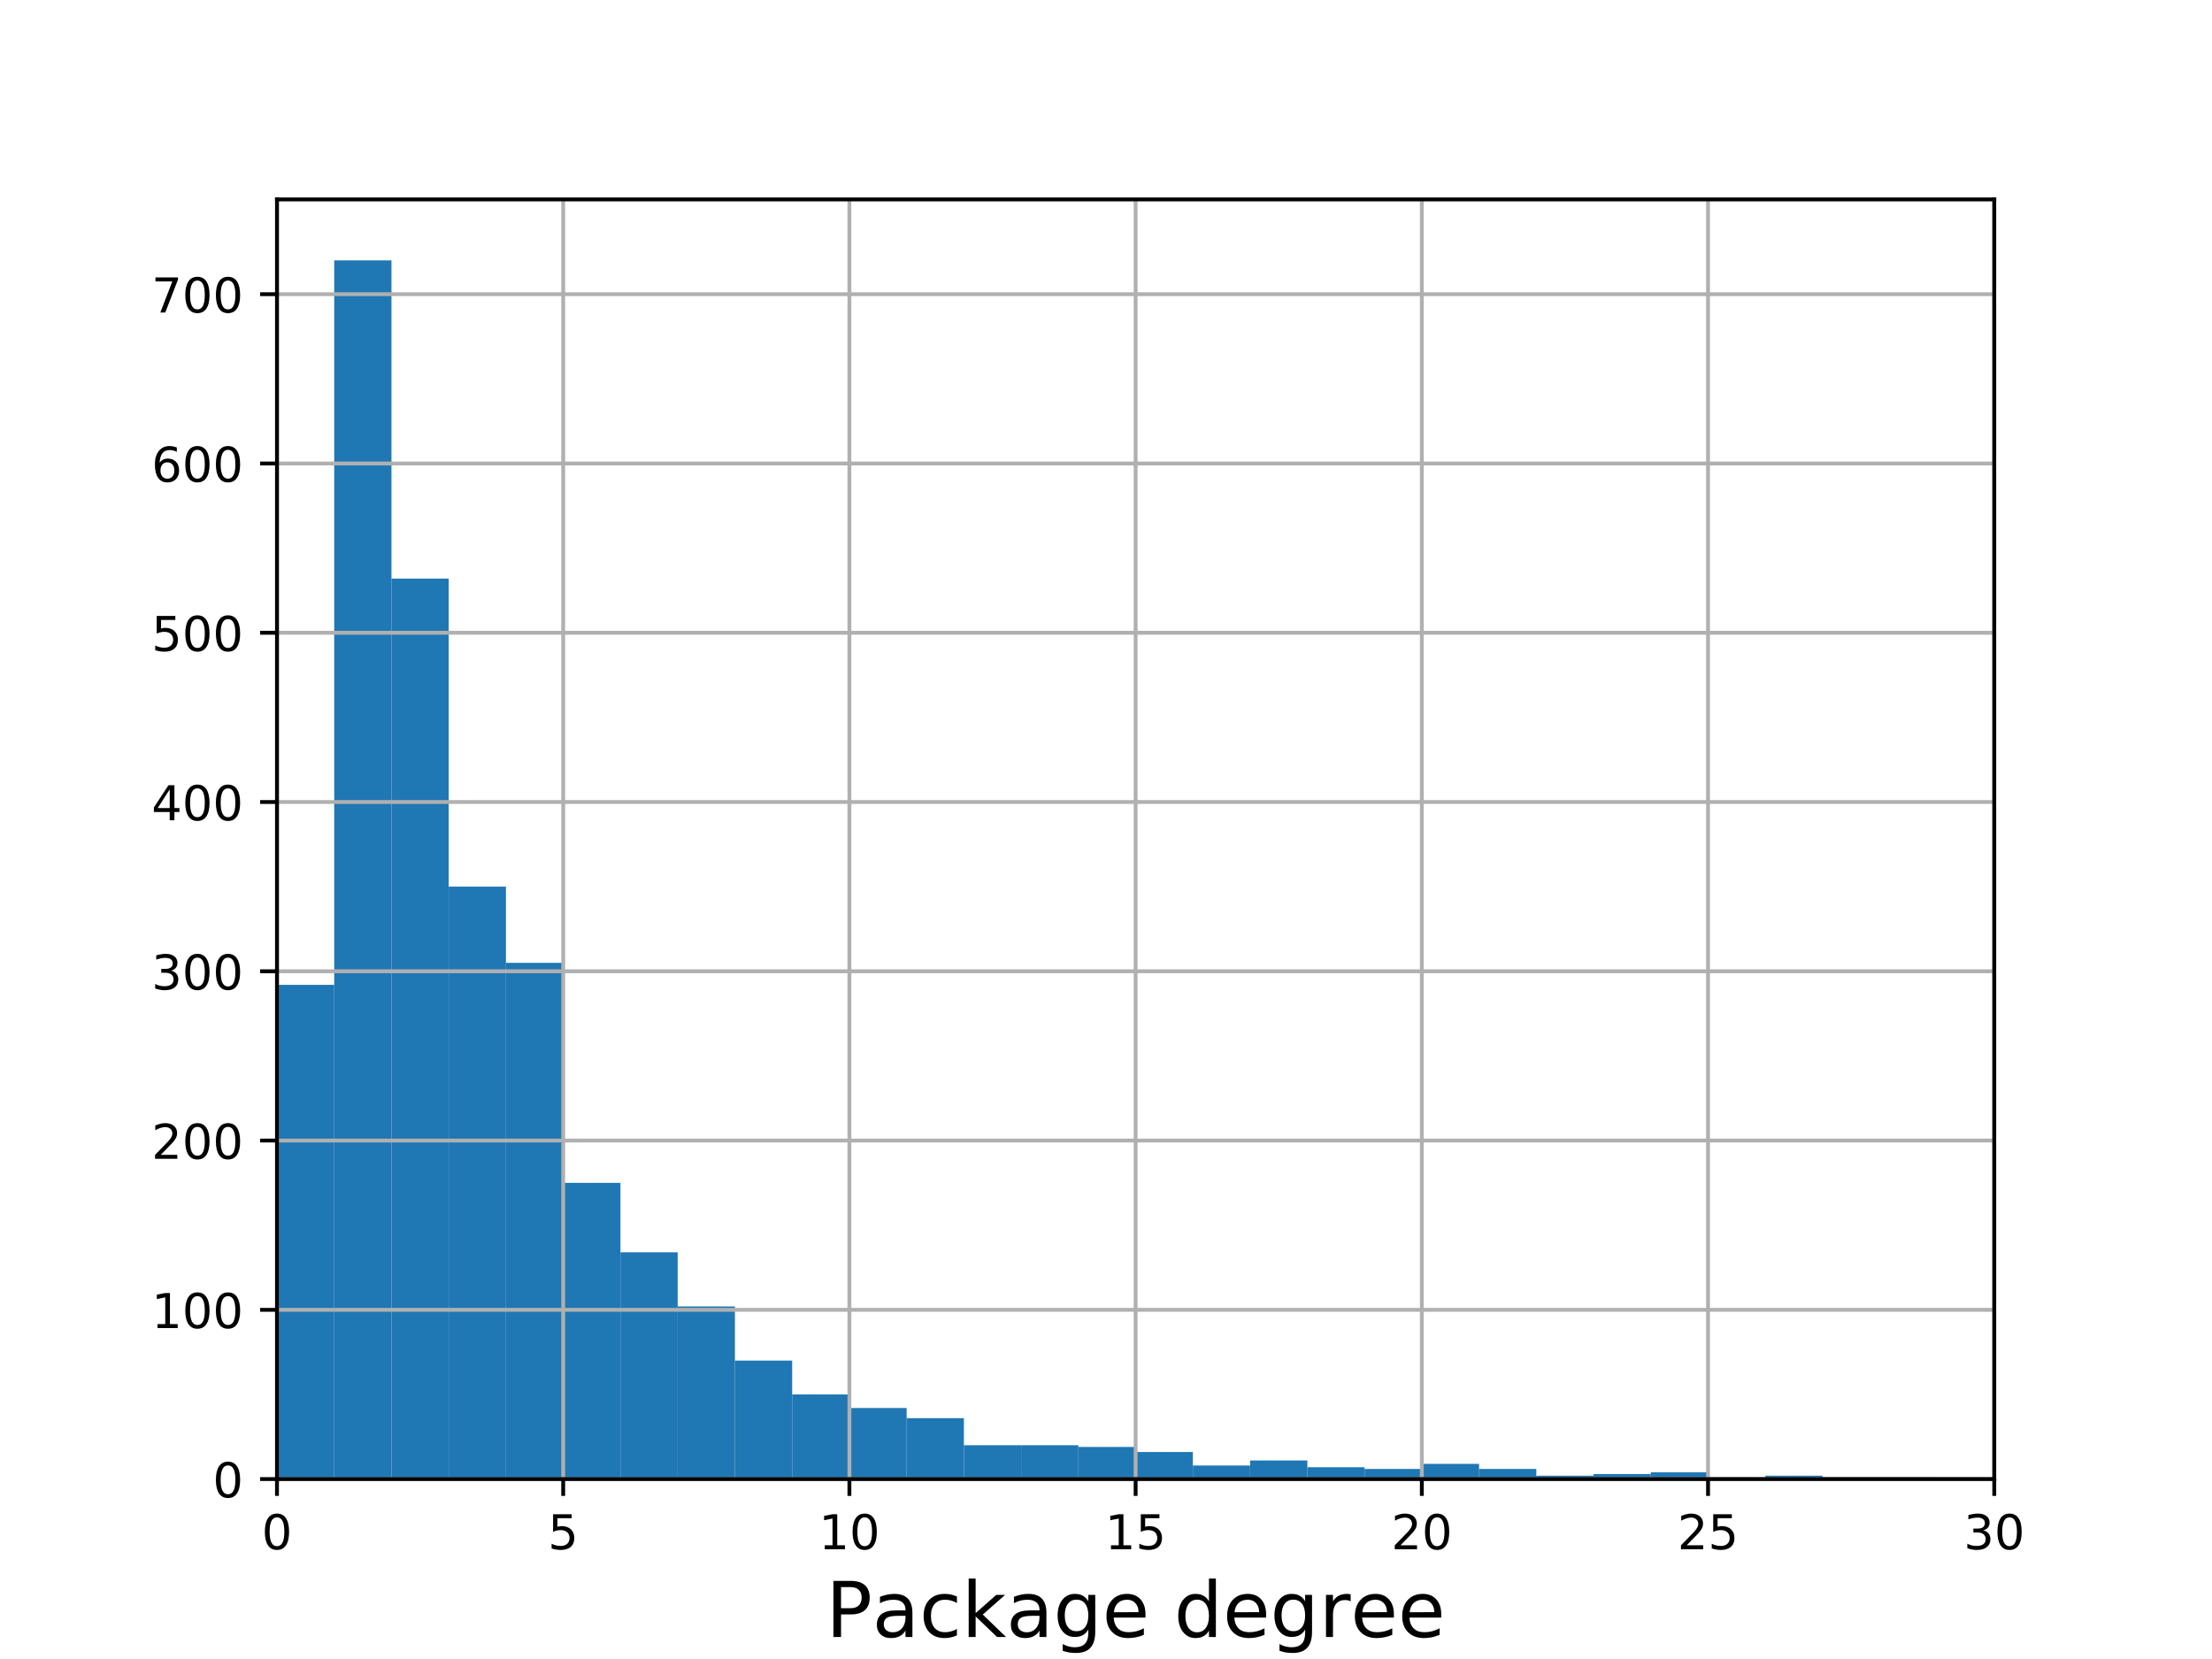
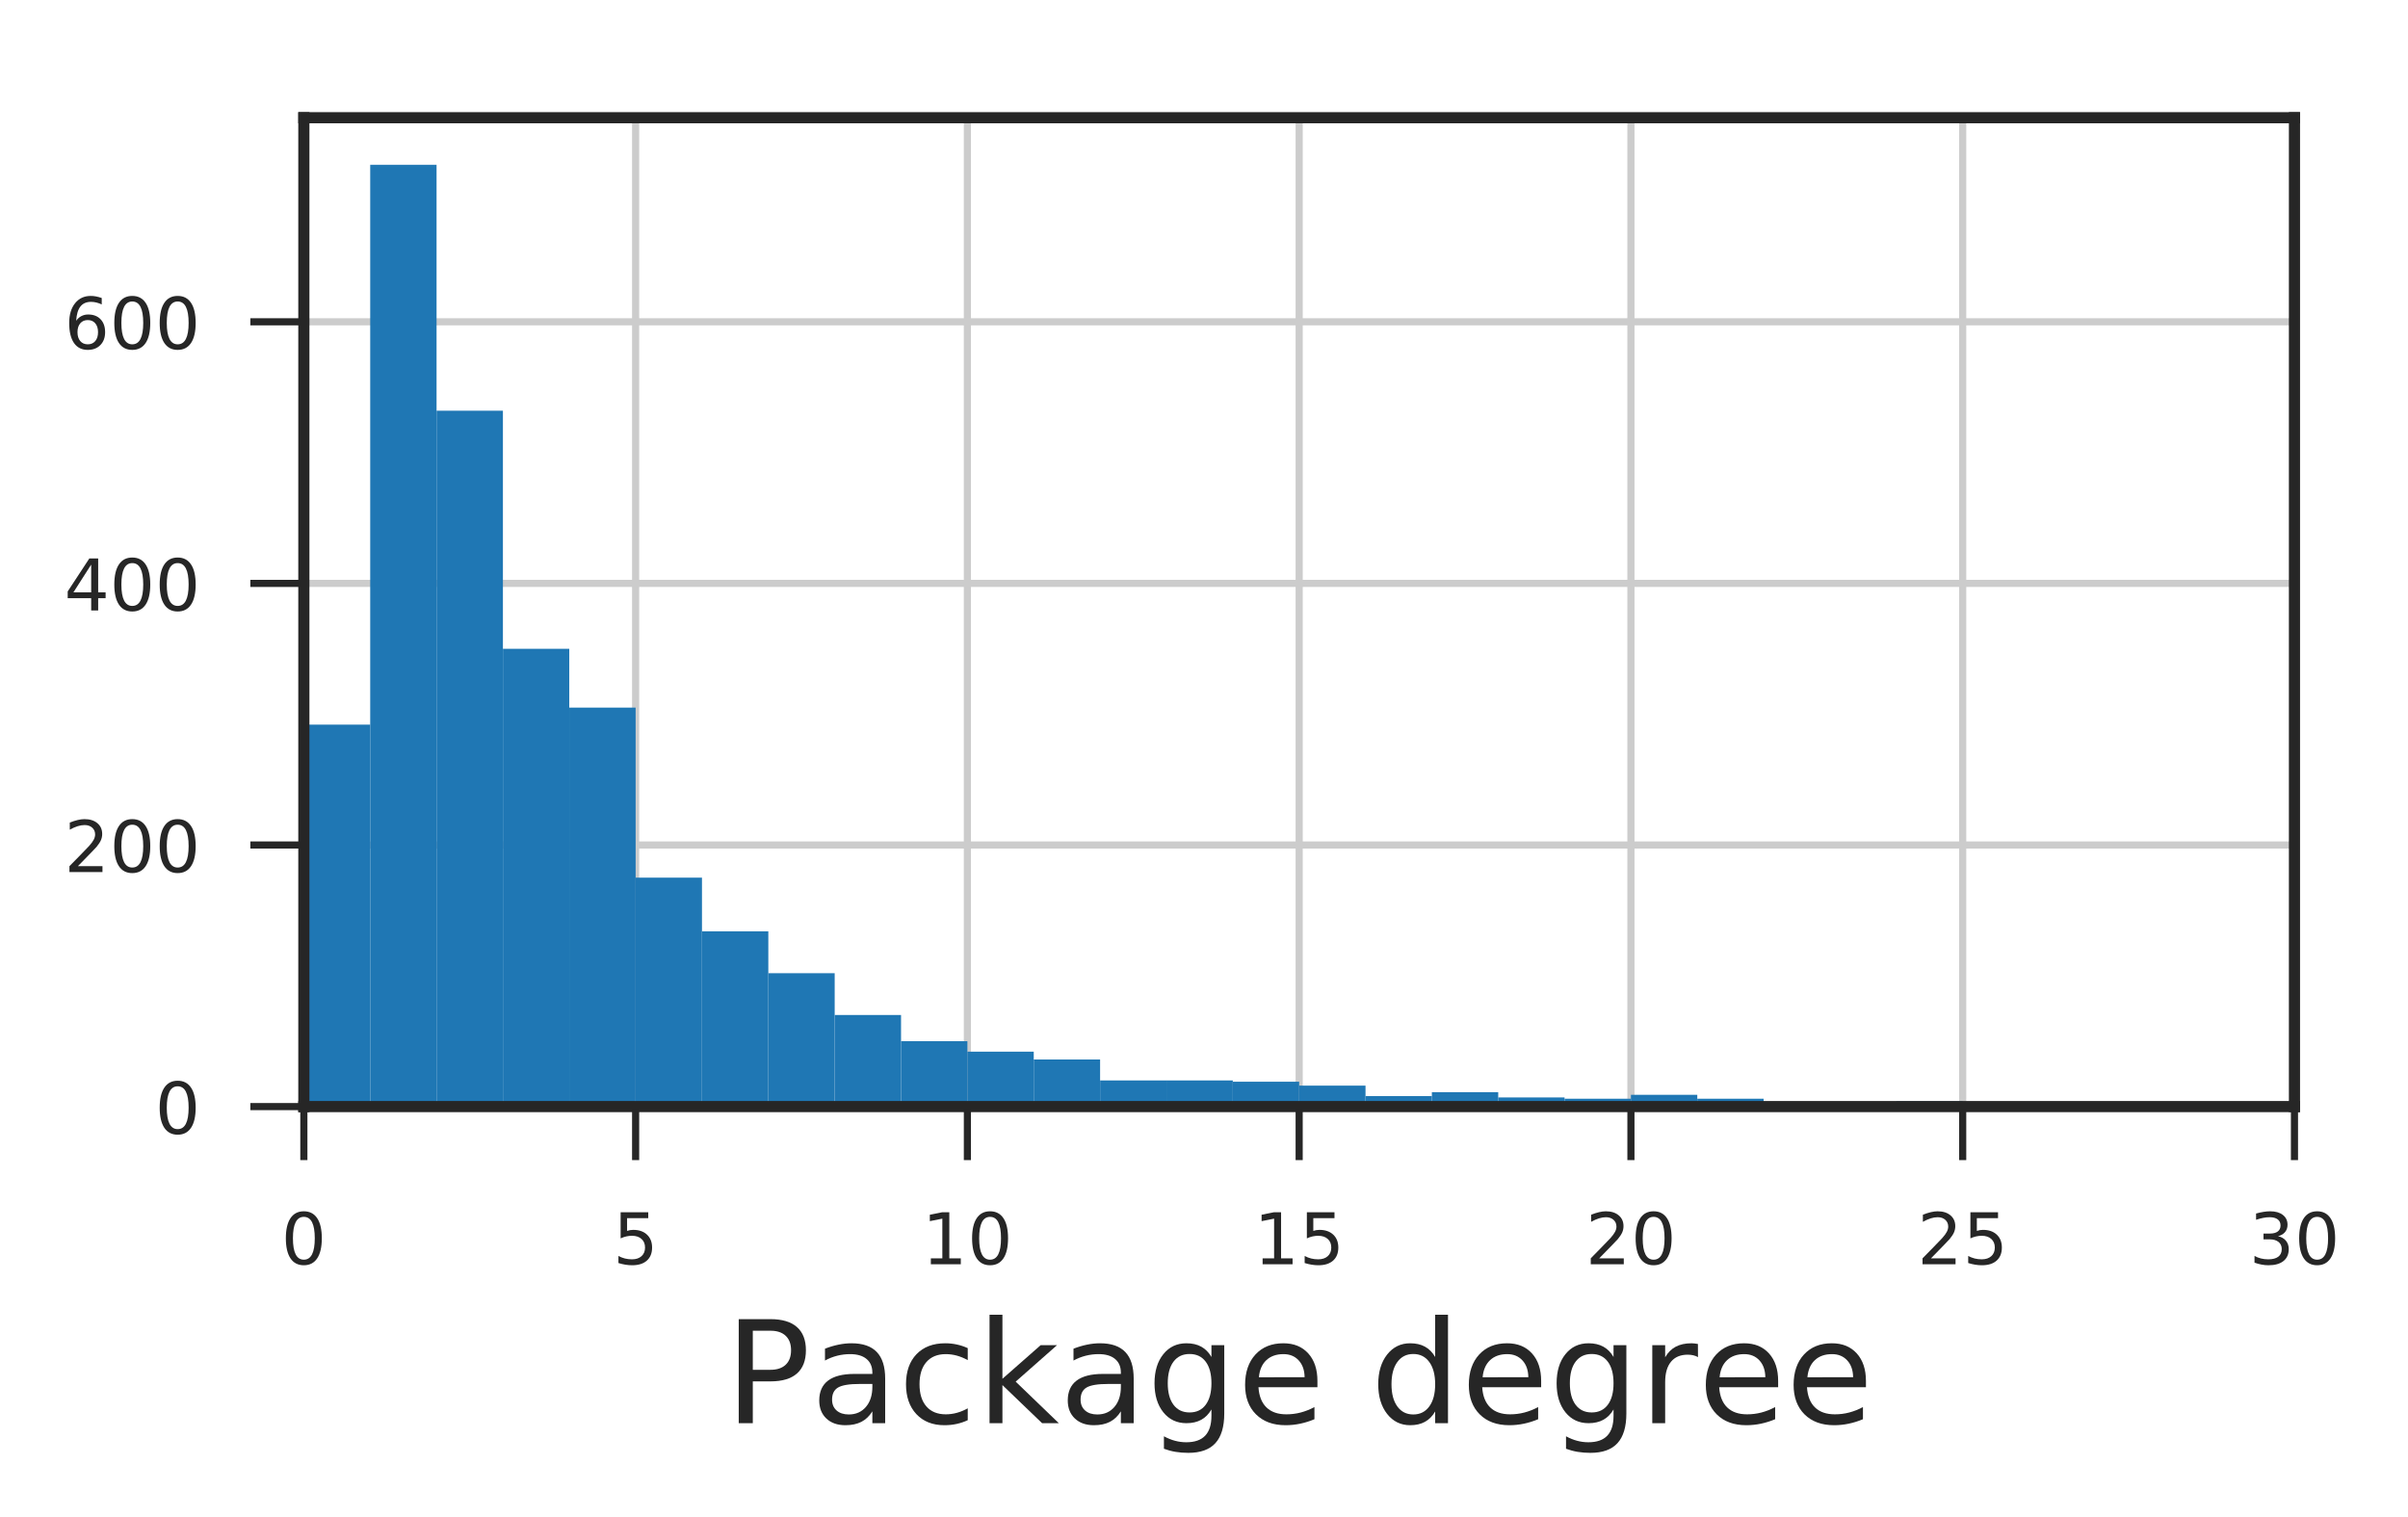
- <svg xmlns="http://www.w3.org/2000/svg" xmlns:xlink="http://www.w3.org/1999/xlink" height="345pt" version="1.1" viewBox="0 0 460 345" width="460pt">
+ <svg xmlns="http://www.w3.org/2000/svg" xmlns:xlink="http://www.w3.org/1999/xlink" height="170pt" version="1.1" viewBox="0 0 270 170" width="270pt">
  <defs>
    <style type="text/css">
*{stroke-linecap:butt;stroke-linejoin:round;}
  </style>
  </defs>
  <g id="figure_1">
    <g id="patch_1">
-       <path d="M 0 345.6  L 460.8 345.6  L 460.8 0  L 0 0  z " style="fill:#ffffff;" />
+       <path d="M 0 170.107  L 270.47 170.107  L 270.47 0  L 0 0  z " style="fill:#ffffff;" />
    </g>
    <g id="axes_1">
      <g id="patch_2">
-         <path d="M 57.6 307.584  L 414.72 307.584  L 414.72 41.472  L 57.6 41.472  z " style="fill:#ffffff;" />
-       </g>
-       <g id="patch_3">
-         <path clip-path="url(#pd7048fa014)" d="M 57.6 307.584  L 69.504 307.584  L 69.504 204.8  L 57.6 204.8  z " style="fill:#1f77b4;" />
-       </g>
-       <g id="patch_4">
-         <path clip-path="url(#pd7048fa014)" d="M 69.504 307.584  L 81.408 307.584  L 81.408 54.144  L 69.504 54.144  z " style="fill:#1f77b4;" />
-       </g>
-       <g id="patch_5">
-         <path clip-path="url(#pd7048fa014)" d="M 81.408 307.584  L 93.312 307.584  L 93.312 120.32  L 81.408 120.32  z " style="fill:#1f77b4;" />
-       </g>
-       <g id="patch_6">
-         <path clip-path="url(#pd7048fa014)" d="M 93.312 307.584  L 105.216 307.584  L 105.216 184.384  L 93.312 184.384  z " style="fill:#1f77b4;" />
-       </g>
-       <g id="patch_7">
-         <path clip-path="url(#pd7048fa014)" d="M 105.216 307.584  L 117.12 307.584  L 117.12 200.224  L 105.216 200.224  z " style="fill:#1f77b4;" />
-       </g>
-       <g id="patch_8">
-         <path clip-path="url(#pd7048fa014)" d="M 117.12 307.584  L 129.024 307.584  L 129.024 245.984  L 117.12 245.984  z " style="fill:#1f77b4;" />
-       </g>
-       <g id="patch_9">
-         <path clip-path="url(#pd7048fa014)" d="M 129.024 307.584  L 140.928 307.584  L 140.928 260.416  L 129.024 260.416  z " style="fill:#1f77b4;" />
-       </g>
-       <g id="patch_10">
-         <path clip-path="url(#pd7048fa014)" d="M 140.928 307.584  L 152.832 307.584  L 152.832 271.68  L 140.928 271.68  z " style="fill:#1f77b4;" />
-       </g>
-       <g id="patch_11">
-         <path clip-path="url(#pd7048fa014)" d="M 152.832 307.584  L 164.736 307.584  L 164.736 282.944  L 152.832 282.944  z " style="fill:#1f77b4;" />
-       </g>
-       <g id="patch_12">
-         <path clip-path="url(#pd7048fa014)" d="M 164.736 307.584  L 176.64 307.584  L 176.64 289.984  L 164.736 289.984  z " style="fill:#1f77b4;" />
-       </g>
-       <g id="patch_13">
-         <path clip-path="url(#pd7048fa014)" d="M 176.64 307.584  L 188.544 307.584  L 188.544 292.8  L 176.64 292.8  z " style="fill:#1f77b4;" />
-       </g>
-       <g id="patch_14">
-         <path clip-path="url(#pd7048fa014)" d="M 188.544 307.584  L 200.448 307.584  L 200.448 294.912  L 188.544 294.912  z " style="fill:#1f77b4;" />
-       </g>
-       <g id="patch_15">
-         <path clip-path="url(#pd7048fa014)" d="M 200.448 307.584  L 212.352 307.584  L 212.352 300.544  L 200.448 300.544  z " style="fill:#1f77b4;" />
-       </g>
-       <g id="patch_16">
-         <path clip-path="url(#pd7048fa014)" d="M 212.352 307.584  L 224.256 307.584  L 224.256 300.544  L 212.352 300.544  z " style="fill:#1f77b4;" />
-       </g>
-       <g id="patch_17">
-         <path clip-path="url(#pd7048fa014)" d="M 224.256 307.584  L 236.16 307.584  L 236.16 300.896  L 224.256 300.896  z " style="fill:#1f77b4;" />
-       </g>
-       <g id="patch_18">
-         <path clip-path="url(#pd7048fa014)" d="M 236.16 307.584  L 248.064 307.584  L 248.064 301.952  L 236.16 301.952  z " style="fill:#1f77b4;" />
-       </g>
-       <g id="patch_19">
-         <path clip-path="url(#pd7048fa014)" d="M 248.064 307.584  L 259.968 307.584  L 259.968 304.768  L 248.064 304.768  z " style="fill:#1f77b4;" />
-       </g>
-       <g id="patch_20">
-         <path clip-path="url(#pd7048fa014)" d="M 259.968 307.584  L 271.872 307.584  L 271.872 303.712  L 259.968 303.712  z " style="fill:#1f77b4;" />
-       </g>
-       <g id="patch_21">
-         <path clip-path="url(#pd7048fa014)" d="M 271.872 307.584  L 283.776 307.584  L 283.776 305.12  L 271.872 305.12  z " style="fill:#1f77b4;" />
-       </g>
-       <g id="patch_22">
-         <path clip-path="url(#pd7048fa014)" d="M 283.776 307.584  L 295.68 307.584  L 295.68 305.472  L 283.776 305.472  z " style="fill:#1f77b4;" />
-       </g>
-       <g id="patch_23">
-         <path clip-path="url(#pd7048fa014)" d="M 295.68 307.584  L 307.584 307.584  L 307.584 304.416  L 295.68 304.416  z " style="fill:#1f77b4;" />
-       </g>
-       <g id="patch_24">
-         <path clip-path="url(#pd7048fa014)" d="M 307.584 307.584  L 319.488 307.584  L 319.488 305.472  L 307.584 305.472  z " style="fill:#1f77b4;" />
-       </g>
-       <g id="patch_25">
-         <path clip-path="url(#pd7048fa014)" d="M 319.488 307.584  L 331.392 307.584  L 331.392 306.88  L 319.488 306.88  z " style="fill:#1f77b4;" />
-       </g>
-       <g id="patch_26">
-         <path clip-path="url(#pd7048fa014)" d="M 331.392 307.584  L 343.296 307.584  L 343.296 306.528  L 331.392 306.528  z " style="fill:#1f77b4;" />
-       </g>
-       <g id="patch_27">
-         <path clip-path="url(#pd7048fa014)" d="M 343.296 307.584  L 355.2 307.584  L 355.2 306.176  L 343.296 306.176  z " style="fill:#1f77b4;" />
-       </g>
-       <g id="patch_28">
-         <path clip-path="url(#pd7048fa014)" d="M 355.2 307.584  L 367.104 307.584  L 367.104 307.584  L 355.2 307.584  z " style="fill:#1f77b4;" />
-       </g>
-       <g id="patch_29">
-         <path clip-path="url(#pd7048fa014)" d="M 367.104 307.584  L 379.008 307.584  L 379.008 306.88  L 367.104 306.88  z " style="fill:#1f77b4;" />
-       </g>
-       <g id="patch_30">
-         <path clip-path="url(#pd7048fa014)" d="M 379.008 307.584  L 390.912 307.584  L 390.912 307.232  L 379.008 307.232  z " style="fill:#1f77b4;" />
-       </g>
-       <g id="patch_31">
-         <path clip-path="url(#pd7048fa014)" d="M 390.912 307.584  L 402.816 307.584  L 402.816 307.232  L 390.912 307.232  z " style="fill:#1f77b4;" />
+         <path d="M 34.07 124.08  L 257.27 124.08  L 257.27 13.2  L 34.07 13.2  z " style="fill:#ffffff;" />
      </g>
      <g id="matplotlib.axis_1">
        <g id="xtick_1">
          <g id="line2d_1">
-             <path clip-path="url(#pd7048fa014)" d="M 57.6 307.584  L 57.6 41.472  " style="fill:none;stroke:#b0b0b0;stroke-linecap:square;stroke-width:0.8;" />
+             <path clip-path="url(#p8499809b32)" d="M 34.07 124.08  L 34.07 13.2  " style="fill:none;stroke:#cccccc;stroke-linecap:round;stroke-width:0.8;" />
          </g>
          <g id="line2d_2">
            <defs>
-               <path d="M 0 0  L 0 3.5  " id="me7c0352e1a" style="stroke:#000000;stroke-width:0.8;" />
-             </defs>
-             <g>
-               <use style="stroke:#000000;stroke-width:0.8;" x="57.6" xlink:href="#me7c0352e1a" y="307.584" />
+               <path d="M 0 0  L 0 6  " id="mc642bbe112" style="stroke:#262626;stroke-width:0.8;" />
+             </defs>
+             <g>
+               <use style="fill:#262626;stroke:#262626;stroke-width:0.8;" x="34.07" xlink:href="#mc642bbe112" y="124.08" />
            </g>
          </g>
          <g id="text_1">
            <defs>
              <path d="M 31.781 66.406  Q 24.172 66.406 20.328 58.906  Q 16.5 51.422 16.5 36.375  Q 16.5 21.391 20.328 13.891  Q 24.172 6.391 31.781 6.391  Q 39.453 6.391 43.281 13.891  Q 47.125 21.391 47.125 36.375  Q 47.125 51.422 43.281 58.906  Q 39.453 66.406 31.781 66.406  z M 31.781 74.219  Q 44.047 74.219 50.516 64.516  Q 56.984 54.828 56.984 36.375  Q 56.984 17.969 50.516 8.266  Q 44.047 -1.422 31.781 -1.422  Q 19.531 -1.422 13.062 8.266  Q 6.594 17.969 6.594 36.375  Q 6.594 54.828 13.062 64.516  Q 19.531 74.219 31.781 74.219  z " id="DejaVuSans-30" />
            </defs>
-             <g transform="translate(54.41875 322.1824)scale(0.1 -0.1)">
+             <g style="fill:#262626;" transform="translate(31.525 141.7587)scale(0.08 -0.08)">
              <use xlink:href="#DejaVuSans-30" />
            </g>
          </g>
        </g>
        <g id="xtick_2">
          <g id="line2d_3">
-             <path clip-path="url(#pd7048fa014)" d="M 117.12 307.584  L 117.12 41.472  " style="fill:none;stroke:#b0b0b0;stroke-linecap:square;stroke-width:0.8;" />
+             <path clip-path="url(#p8499809b32)" d="M 71.27 124.08  L 71.27 13.2  " style="fill:none;stroke:#cccccc;stroke-linecap:round;stroke-width:0.8;" />
          </g>
          <g id="line2d_4">
            <g>
-               <use style="stroke:#000000;stroke-width:0.8;" x="117.12" xlink:href="#me7c0352e1a" y="307.584" />
+               <use style="fill:#262626;stroke:#262626;stroke-width:0.8;" x="71.27" xlink:href="#mc642bbe112" y="124.08" />
            </g>
          </g>
          <g id="text_2">
            <defs>
              <path d="M 10.797 72.906  L 49.516 72.906  L 49.516 64.594  L 19.828 64.594  L 19.828 46.734  Q 21.969 47.469 24.109 47.828  Q 26.266 48.188 28.422 48.188  Q 40.625 48.188 47.75 41.5  Q 54.891 34.812 54.891 23.391  Q 54.891 11.625 47.562 5.094  Q 40.234 -1.422 26.906 -1.422  Q 22.312 -1.422 17.547 -0.641  Q 12.797 0.141 7.719 1.703  L 7.719 11.625  Q 12.109 9.234 16.797 8.062  Q 21.484 6.891 26.703 6.891  Q 35.156 6.891 40.078 11.328  Q 45.016 15.766 45.016 23.391  Q 45.016 31 40.078 35.438  Q 35.156 39.891 26.703 39.891  Q 22.75 39.891 18.812 39.016  Q 14.891 38.141 10.797 36.281  z " id="DejaVuSans-35" />
            </defs>
-             <g transform="translate(113.9387 322.1824)scale(0.1 -0.1)">
+             <g style="fill:#262626;" transform="translate(68.725 141.7587)scale(0.08 -0.08)">
              <use xlink:href="#DejaVuSans-35" />
            </g>
          </g>
        </g>
        <g id="xtick_3">
          <g id="line2d_5">
-             <path clip-path="url(#pd7048fa014)" d="M 176.64 307.584  L 176.64 41.472  " style="fill:none;stroke:#b0b0b0;stroke-linecap:square;stroke-width:0.8;" />
+             <path clip-path="url(#p8499809b32)" d="M 108.47 124.08  L 108.47 13.2  " style="fill:none;stroke:#cccccc;stroke-linecap:round;stroke-width:0.8;" />
          </g>
          <g id="line2d_6">
            <g>
-               <use style="stroke:#000000;stroke-width:0.8;" x="176.64" xlink:href="#me7c0352e1a" y="307.584" />
+               <use style="fill:#262626;stroke:#262626;stroke-width:0.8;" x="108.47" xlink:href="#mc642bbe112" y="124.08" />
            </g>
          </g>
          <g id="text_3">
            <defs>
              <path d="M 12.406 8.297  L 28.516 8.297  L 28.516 63.922  L 10.984 60.406  L 10.984 69.391  L 28.422 72.906  L 38.281 72.906  L 38.281 8.297  L 54.391 8.297  L 54.391 0  L 12.406 0  z " id="DejaVuSans-31" />
            </defs>
-             <g transform="translate(170.2775 322.1824)scale(0.1 -0.1)">
+             <g style="fill:#262626;" transform="translate(103.38 141.7587)scale(0.08 -0.08)">
              <use xlink:href="#DejaVuSans-31" />
              <use x="63.623" xlink:href="#DejaVuSans-30" />
            </g>
          </g>
        </g>
        <g id="xtick_4">
          <g id="line2d_7">
-             <path clip-path="url(#pd7048fa014)" d="M 236.16 307.584  L 236.16 41.472  " style="fill:none;stroke:#b0b0b0;stroke-linecap:square;stroke-width:0.8;" />
+             <path clip-path="url(#p8499809b32)" d="M 145.67 124.08  L 145.67 13.2  " style="fill:none;stroke:#cccccc;stroke-linecap:round;stroke-width:0.8;" />
          </g>
          <g id="line2d_8">
            <g>
-               <use style="stroke:#000000;stroke-width:0.8;" x="236.16" xlink:href="#me7c0352e1a" y="307.584" />
+               <use style="fill:#262626;stroke:#262626;stroke-width:0.8;" x="145.67" xlink:href="#mc642bbe112" y="124.08" />
            </g>
          </g>
          <g id="text_4">
-             <g transform="translate(229.7975 322.1824)scale(0.1 -0.1)">
+             <g style="fill:#262626;" transform="translate(140.58 141.7587)scale(0.08 -0.08)">
              <use xlink:href="#DejaVuSans-31" />
              <use x="63.623" xlink:href="#DejaVuSans-35" />
            </g>
          </g>
        </g>
        <g id="xtick_5">
          <g id="line2d_9">
-             <path clip-path="url(#pd7048fa014)" d="M 295.68 307.584  L 295.68 41.472  " style="fill:none;stroke:#b0b0b0;stroke-linecap:square;stroke-width:0.8;" />
+             <path clip-path="url(#p8499809b32)" d="M 182.87 124.08  L 182.87 13.2  " style="fill:none;stroke:#cccccc;stroke-linecap:round;stroke-width:0.8;" />
          </g>
          <g id="line2d_10">
            <g>
-               <use style="stroke:#000000;stroke-width:0.8;" x="295.68" xlink:href="#me7c0352e1a" y="307.584" />
+               <use style="fill:#262626;stroke:#262626;stroke-width:0.8;" x="182.87" xlink:href="#mc642bbe112" y="124.08" />
            </g>
          </g>
          <g id="text_5">
            <defs>
              <path d="M 19.188 8.297  L 53.609 8.297  L 53.609 0  L 7.328 0  L 7.328 8.297  Q 12.938 14.109 22.625 23.891  Q 32.328 33.688 34.812 36.531  Q 39.547 41.844 41.422 45.531  Q 43.312 49.219 43.312 52.781  Q 43.312 58.594 39.234 62.25  Q 35.156 65.922 28.609 65.922  Q 23.969 65.922 18.812 64.312  Q 13.672 62.703 7.812 59.422  L 7.812 69.391  Q 13.766 71.781 18.938 73  Q 24.125 74.219 28.422 74.219  Q 39.75 74.219 46.484 68.547  Q 53.219 62.891 53.219 53.422  Q 53.219 48.922 51.531 44.891  Q 49.859 40.875 45.406 35.406  Q 44.188 33.984 37.641 27.219  Q 31.109 20.453 19.188 8.297  z " id="DejaVuSans-32" />
            </defs>
-             <g transform="translate(289.3175 322.1824)scale(0.1 -0.1)">
+             <g style="fill:#262626;" transform="translate(177.78 141.7587)scale(0.08 -0.08)">
              <use xlink:href="#DejaVuSans-32" />
              <use x="63.623" xlink:href="#DejaVuSans-30" />
            </g>
          </g>
        </g>
        <g id="xtick_6">
          <g id="line2d_11">
-             <path clip-path="url(#pd7048fa014)" d="M 355.2 307.584  L 355.2 41.472  " style="fill:none;stroke:#b0b0b0;stroke-linecap:square;stroke-width:0.8;" />
+             <path clip-path="url(#p8499809b32)" d="M 220.07 124.08  L 220.07 13.2  " style="fill:none;stroke:#cccccc;stroke-linecap:round;stroke-width:0.8;" />
          </g>
          <g id="line2d_12">
            <g>
-               <use style="stroke:#000000;stroke-width:0.8;" x="355.2" xlink:href="#me7c0352e1a" y="307.584" />
+               <use style="fill:#262626;stroke:#262626;stroke-width:0.8;" x="220.07" xlink:href="#mc642bbe112" y="124.08" />
            </g>
          </g>
          <g id="text_6">
-             <g transform="translate(348.8375 322.1824)scale(0.1 -0.1)">
+             <g style="fill:#262626;" transform="translate(214.98 141.7587)scale(0.08 -0.08)">
              <use xlink:href="#DejaVuSans-32" />
              <use x="63.623" xlink:href="#DejaVuSans-35" />
            </g>
          </g>
        </g>
        <g id="xtick_7">
          <g id="line2d_13">
-             <path clip-path="url(#pd7048fa014)" d="M 414.72 307.584  L 414.72 41.472  " style="fill:none;stroke:#b0b0b0;stroke-linecap:square;stroke-width:0.8;" />
+             <path clip-path="url(#p8499809b32)" d="M 257.27 124.08  L 257.27 13.2  " style="fill:none;stroke:#cccccc;stroke-linecap:round;stroke-width:0.8;" />
          </g>
          <g id="line2d_14">
            <g>
-               <use style="stroke:#000000;stroke-width:0.8;" x="414.72" xlink:href="#me7c0352e1a" y="307.584" />
+               <use style="fill:#262626;stroke:#262626;stroke-width:0.8;" x="257.27" xlink:href="#mc642bbe112" y="124.08" />
            </g>
          </g>
          <g id="text_7">
            <defs>
              <path d="M 40.578 39.312  Q 47.656 37.797 51.625 33  Q 55.609 28.219 55.609 21.188  Q 55.609 10.406 48.188 4.484  Q 40.766 -1.422 27.094 -1.422  Q 22.516 -1.422 17.656 -0.516  Q 12.797 0.391 7.625 2.203  L 7.625 11.719  Q 11.719 9.328 16.594 8.109  Q 21.484 6.891 26.812 6.891  Q 36.078 6.891 40.938 10.547  Q 45.797 14.203 45.797 21.188  Q 45.797 27.641 41.281 31.266  Q 36.766 34.906 28.719 34.906  L 20.219 34.906  L 20.219 43.016  L 29.109 43.016  Q 36.375 43.016 40.234 45.922  Q 44.094 48.828 44.094 54.297  Q 44.094 59.906 40.109 62.906  Q 36.141 65.922 28.719 65.922  Q 24.656 65.922 20.016 65.031  Q 15.375 64.156 9.812 62.312  L 9.812 71.094  Q 15.438 72.656 20.344 73.438  Q 25.25 74.219 29.594 74.219  Q 40.828 74.219 47.359 69.109  Q 53.906 64.016 53.906 55.328  Q 53.906 49.266 50.438 45.094  Q 46.969 40.922 40.578 39.312  z " id="DejaVuSans-33" />
            </defs>
-             <g transform="translate(408.3575 322.1824)scale(0.1 -0.1)">
+             <g style="fill:#262626;" transform="translate(252.18 141.7587)scale(0.08 -0.08)">
              <use xlink:href="#DejaVuSans-33" />
              <use x="63.623" xlink:href="#DejaVuSans-30" />
            </g>
          </g>
        </g>
        <g id="text_8">
          <defs>
            <path d="M 19.672 64.797  L 19.672 37.406  L 32.078 37.406  Q 38.969 37.406 42.719 40.969  Q 46.484 44.531 46.484 51.125  Q 46.484 57.672 42.719 61.234  Q 38.969 64.797 32.078 64.797  z M 9.812 72.906  L 32.078 72.906  Q 44.344 72.906 50.609 67.359  Q 56.891 61.812 56.891 51.125  Q 56.891 40.328 50.609 34.812  Q 44.344 29.297 32.078 29.297  L 19.672 29.297  L 19.672 0  L 9.812 0  z " id="DejaVuSans-50" />
            <path d="M 34.281 27.484  Q 23.391 27.484 19.188 25  Q 14.984 22.516 14.984 16.5  Q 14.984 11.719 18.141 8.906  Q 21.297 6.109 26.703 6.109  Q 34.188 6.109 38.703 11.406  Q 43.219 16.703 43.219 25.484  L 43.219 27.484  z M 52.203 31.203  L 52.203 0  L 43.219 0  L 43.219 8.297  Q 40.141 3.328 35.547 0.953  Q 30.953 -1.422 24.312 -1.422  Q 15.922 -1.422 10.953 3.297  Q 6 8.016 6 15.922  Q 6 25.141 12.172 29.828  Q 18.359 34.516 30.609 34.516  L 43.219 34.516  L 43.219 35.406  Q 43.219 41.609 39.141 45  Q 35.062 48.391 27.688 48.391  Q 23 48.391 18.547 47.266  Q 14.109 46.141 10.016 43.891  L 10.016 52.203  Q 14.938 54.109 19.578 55.047  Q 24.219 56 28.609 56  Q 40.484 56 46.344 49.844  Q 52.203 43.703 52.203 31.203  z " id="DejaVuSans-61" />
            <path d="M 48.781 52.594  L 48.781 44.188  Q 44.969 46.297 41.141 47.344  Q 37.312 48.391 33.406 48.391  Q 24.656 48.391 19.812 42.844  Q 14.984 37.312 14.984 27.297  Q 14.984 17.281 19.812 11.734  Q 24.656 6.203 33.406 6.203  Q 37.312 6.203 41.141 7.25  Q 44.969 8.297 48.781 10.406  L 48.781 2.094  Q 45.016 0.344 40.984 -0.531  Q 36.969 -1.422 32.422 -1.422  Q 20.062 -1.422 12.781 6.344  Q 5.516 14.109 5.516 27.297  Q 5.516 40.672 12.859 48.328  Q 20.219 56 33.016 56  Q 37.156 56 41.109 55.141  Q 45.062 54.297 48.781 52.594  z " id="DejaVuSans-63" />
            <path d="M 9.078 75.984  L 18.109 75.984  L 18.109 31.109  L 44.922 54.688  L 56.391 54.688  L 27.391 29.109  L 57.625 0  L 45.906 0  L 18.109 26.703  L 18.109 0  L 9.078 0  z " id="DejaVuSans-6b" />
            <path d="M 45.406 27.984  Q 45.406 37.75 41.375 43.109  Q 37.359 48.484 30.078 48.484  Q 22.859 48.484 18.828 43.109  Q 14.797 37.75 14.797 27.984  Q 14.797 18.266 18.828 12.891  Q 22.859 7.516 30.078 7.516  Q 37.359 7.516 41.375 12.891  Q 45.406 18.266 45.406 27.984  z M 54.391 6.781  Q 54.391 -7.172 48.188 -13.984  Q 42 -20.797 29.203 -20.797  Q 24.469 -20.797 20.266 -20.094  Q 16.062 -19.391 12.109 -17.922  L 12.109 -9.188  Q 16.062 -11.328 19.922 -12.344  Q 23.781 -13.375 27.781 -13.375  Q 36.625 -13.375 41.016 -8.766  Q 45.406 -4.156 45.406 5.172  L 45.406 9.625  Q 42.625 4.781 38.281 2.391  Q 33.938 0 27.875 0  Q 17.828 0 11.672 7.656  Q 5.516 15.328 5.516 27.984  Q 5.516 40.672 11.672 48.328  Q 17.828 56 27.875 56  Q 33.938 56 38.281 53.609  Q 42.625 51.219 45.406 46.391  L 45.406 54.688  L 54.391 54.688  z " id="DejaVuSans-67" />
            <path d="M 56.203 29.594  L 56.203 25.203  L 14.891 25.203  Q 15.484 15.922 20.484 11.062  Q 25.484 6.203 34.422 6.203  Q 39.594 6.203 44.453 7.469  Q 49.312 8.734 54.109 11.281  L 54.109 2.781  Q 49.266 0.734 44.188 -0.344  Q 39.109 -1.422 33.891 -1.422  Q 20.797 -1.422 13.156 6.188  Q 5.516 13.812 5.516 26.812  Q 5.516 40.234 12.766 48.109  Q 20.016 56 32.328 56  Q 43.359 56 49.781 48.891  Q 56.203 41.797 56.203 29.594  z M 47.219 32.234  Q 47.125 39.594 43.094 43.984  Q 39.062 48.391 32.422 48.391  Q 24.906 48.391 20.391 44.141  Q 15.875 39.891 15.188 32.172  z " id="DejaVuSans-65" />
            <path id="DejaVuSans-20" />
            <path d="M 45.406 46.391  L 45.406 75.984  L 54.391 75.984  L 54.391 0  L 45.406 0  L 45.406 8.203  Q 42.578 3.328 38.25 0.953  Q 33.938 -1.422 27.875 -1.422  Q 17.969 -1.422 11.734 6.484  Q 5.516 14.406 5.516 27.297  Q 5.516 40.188 11.734 48.094  Q 17.969 56 27.875 56  Q 33.938 56 38.25 53.625  Q 42.578 51.266 45.406 46.391  z M 14.797 27.297  Q 14.797 17.391 18.875 11.75  Q 22.953 6.109 30.078 6.109  Q 37.203 6.109 41.297 11.75  Q 45.406 17.391 45.406 27.297  Q 45.406 37.203 41.297 42.844  Q 37.203 48.484 30.078 48.484  Q 22.953 48.484 18.875 42.844  Q 14.797 37.203 14.797 27.297  z " id="DejaVuSans-64" />
            <path d="M 41.109 46.297  Q 39.594 47.172 37.812 47.578  Q 36.031 48 33.891 48  Q 26.266 48 22.188 43.047  Q 18.109 38.094 18.109 28.812  L 18.109 0  L 9.078 0  L 9.078 54.688  L 18.109 54.688  L 18.109 46.188  Q 20.953 51.172 25.484 53.578  Q 30.031 56 36.531 56  Q 37.453 56 38.578 55.875  Q 39.703 55.766 41.062 55.516  z " id="DejaVuSans-72" />
          </defs>
-           <g transform="translate(171.7512 340.4196)scale(0.16 -0.16)">
+           <g style="fill:#262626;" transform="translate(81.26125 159.58)scale(0.16 -0.16)">
            <use xlink:href="#DejaVuSans-50" />
            <use x="60.24" xlink:href="#DejaVuSans-61" />
            <use x="121.52" xlink:href="#DejaVuSans-63" />
            <use x="176.5" xlink:href="#DejaVuSans-6b" />
            <use x="234.395" xlink:href="#DejaVuSans-61" />
            <use x="295.674" xlink:href="#DejaVuSans-67" />
            <use x="359.15" xlink:href="#DejaVuSans-65" />
            <use x="420.674" xlink:href="#DejaVuSans-20" />
            <use x="452.461" xlink:href="#DejaVuSans-64" />
            <use x="515.938" xlink:href="#DejaVuSans-65" />
            <use x="577.461" xlink:href="#DejaVuSans-67" />
            <use x="640.938" xlink:href="#DejaVuSans-72" />
            <use x="682.02" xlink:href="#DejaVuSans-65" />
            <use x="743.543" xlink:href="#DejaVuSans-65" />
          </g>
        </g>
      </g>
      <g id="matplotlib.axis_2">
        <g id="ytick_1">
          <g id="line2d_15">
-             <path clip-path="url(#pd7048fa014)" d="M 57.6 307.584  L 414.72 307.584  " style="fill:none;stroke:#b0b0b0;stroke-linecap:square;stroke-width:0.8;" />
+             <path clip-path="url(#p8499809b32)" d="M 34.07 124.08  L 257.27 124.08  " style="fill:none;stroke:#cccccc;stroke-linecap:round;stroke-width:0.8;" />
          </g>
          <g id="line2d_16">
            <defs>
-               <path d="M 0 0  L -3.5 0  " id="m9e13f8656d" style="stroke:#000000;stroke-width:0.8;" />
-             </defs>
-             <g>
-               <use style="stroke:#000000;stroke-width:0.8;" x="57.6" xlink:href="#m9e13f8656d" y="307.584" />
+               <path d="M 0 0  L -6 0  " id="m2629b84c42" style="stroke:#262626;stroke-width:0.8;" />
+             </defs>
+             <g>
+               <use style="fill:#262626;stroke:#262626;stroke-width:0.8;" x="34.07" xlink:href="#m2629b84c42" y="124.08" />
            </g>
          </g>
          <g id="text_9">
-             <g transform="translate(44.2375 311.3832)scale(0.1 -0.1)">
+             <g style="fill:#262626;" transform="translate(17.38 127.1194)scale(0.08 -0.08)">
              <use xlink:href="#DejaVuSans-30" />
            </g>
          </g>
        </g>
        <g id="ytick_2">
          <g id="line2d_17">
-             <path clip-path="url(#pd7048fa014)" d="M 57.6 272.384  L 414.72 272.384  " style="fill:none;stroke:#b0b0b0;stroke-linecap:square;stroke-width:0.8;" />
+             <path clip-path="url(#p8499809b32)" d="M 34.07 94.747  L 257.27 94.747  " style="fill:none;stroke:#cccccc;stroke-linecap:round;stroke-width:0.8;" />
          </g>
          <g id="line2d_18">
            <g>
-               <use style="stroke:#000000;stroke-width:0.8;" x="57.6" xlink:href="#m9e13f8656d" y="272.384" />
+               <use style="fill:#262626;stroke:#262626;stroke-width:0.8;" x="34.07" xlink:href="#m2629b84c42" y="94.747" />
            </g>
          </g>
          <g id="text_10">
-             <g transform="translate(31.5125 276.1832)scale(0.1 -0.1)">
-               <use xlink:href="#DejaVuSans-31" />
+             <g style="fill:#262626;" transform="translate(7.2 97.78604)scale(0.08 -0.08)">
+               <use xlink:href="#DejaVuSans-32" />
              <use x="63.623" xlink:href="#DejaVuSans-30" />
              <use x="127.246" xlink:href="#DejaVuSans-30" />
            </g>
          </g>
        </g>
        <g id="ytick_3">
          <g id="line2d_19">
-             <path clip-path="url(#pd7048fa014)" d="M 57.6 237.184  L 414.72 237.184  " style="fill:none;stroke:#b0b0b0;stroke-linecap:square;stroke-width:0.8;" />
+             <path clip-path="url(#p8499809b32)" d="M 34.07 65.413  L 257.27 65.413  " style="fill:none;stroke:#cccccc;stroke-linecap:round;stroke-width:0.8;" />
          </g>
          <g id="line2d_20">
            <g>
-               <use style="stroke:#000000;stroke-width:0.8;" x="57.6" xlink:href="#m9e13f8656d" y="237.184" />
+               <use style="fill:#262626;stroke:#262626;stroke-width:0.8;" x="34.07" xlink:href="#m2629b84c42" y="65.413" />
            </g>
          </g>
          <g id="text_11">
-             <g transform="translate(31.5125 240.9832)scale(0.1 -0.1)">
-               <use xlink:href="#DejaVuSans-32" />
+             <defs>
+               <path d="M 37.797 64.312  L 12.891 25.391  L 37.797 25.391  z M 35.203 72.906  L 47.609 72.906  L 47.609 25.391  L 58.016 25.391  L 58.016 17.188  L 47.609 17.188  L 47.609 0  L 37.797 0  L 37.797 17.188  L 4.891 17.188  L 4.891 26.703  z " id="DejaVuSans-34" />
+             </defs>
+             <g style="fill:#262626;" transform="translate(7.2 68.45271)scale(0.08 -0.08)">
+               <use xlink:href="#DejaVuSans-34" />
              <use x="63.623" xlink:href="#DejaVuSans-30" />
              <use x="127.246" xlink:href="#DejaVuSans-30" />
            </g>
          </g>
        </g>
        <g id="ytick_4">
          <g id="line2d_21">
-             <path clip-path="url(#pd7048fa014)" d="M 57.6 201.984  L 414.72 201.984  " style="fill:none;stroke:#b0b0b0;stroke-linecap:square;stroke-width:0.8;" />
+             <path clip-path="url(#p8499809b32)" d="M 34.07 36.08  L 257.27 36.08  " style="fill:none;stroke:#cccccc;stroke-linecap:round;stroke-width:0.8;" />
          </g>
          <g id="line2d_22">
            <g>
-               <use style="stroke:#000000;stroke-width:0.8;" x="57.6" xlink:href="#m9e13f8656d" y="201.984" />
+               <use style="fill:#262626;stroke:#262626;stroke-width:0.8;" x="34.07" xlink:href="#m2629b84c42" y="36.08" />
            </g>
          </g>
          <g id="text_12">
-             <g transform="translate(31.5125 205.7832)scale(0.1 -0.1)">
-               <use xlink:href="#DejaVuSans-33" />
+             <defs>
+               <path d="M 33.016 40.375  Q 26.375 40.375 22.484 35.828  Q 18.609 31.297 18.609 23.391  Q 18.609 15.531 22.484 10.953  Q 26.375 6.391 33.016 6.391  Q 39.656 6.391 43.531 10.953  Q 47.406 15.531 47.406 23.391  Q 47.406 31.297 43.531 35.828  Q 39.656 40.375 33.016 40.375  z M 52.594 71.297  L 52.594 62.312  Q 48.875 64.062 45.094 64.984  Q 41.312 65.922 37.594 65.922  Q 27.828 65.922 22.672 59.328  Q 17.531 52.734 16.797 39.406  Q 19.672 43.656 24.016 45.922  Q 28.375 48.188 33.594 48.188  Q 44.578 48.188 50.953 41.516  Q 57.328 34.859 57.328 23.391  Q 57.328 12.156 50.688 5.359  Q 44.047 -1.422 33.016 -1.422  Q 20.359 -1.422 13.672 8.266  Q 6.984 17.969 6.984 36.375  Q 6.984 53.656 15.188 63.938  Q 23.391 74.219 37.203 74.219  Q 40.922 74.219 44.703 73.484  Q 48.484 72.75 52.594 71.297  z " id="DejaVuSans-36" />
+             </defs>
+             <g style="fill:#262626;" transform="translate(7.2 39.11937)scale(0.08 -0.08)">
+               <use xlink:href="#DejaVuSans-36" />
              <use x="63.623" xlink:href="#DejaVuSans-30" />
              <use x="127.246" xlink:href="#DejaVuSans-30" />
            </g>
          </g>
        </g>
-         <g id="ytick_5">
-           <g id="line2d_23">
-             <path clip-path="url(#pd7048fa014)" d="M 57.6 166.784  L 414.72 166.784  " style="fill:none;stroke:#b0b0b0;stroke-linecap:square;stroke-width:0.8;" />
-           </g>
-           <g id="line2d_24">
-             <g>
-               <use style="stroke:#000000;stroke-width:0.8;" x="57.6" xlink:href="#m9e13f8656d" y="166.784" />
-             </g>
-           </g>
-           <g id="text_13">
-             <defs>
-               <path d="M 37.797 64.312  L 12.891 25.391  L 37.797 25.391  z M 35.203 72.906  L 47.609 72.906  L 47.609 25.391  L 58.016 25.391  L 58.016 17.188  L 47.609 17.188  L 47.609 0  L 37.797 0  L 37.797 17.188  L 4.891 17.188  L 4.891 26.703  z " id="DejaVuSans-34" />
-             </defs>
-             <g transform="translate(31.5125 170.5832)scale(0.1 -0.1)">
-               <use xlink:href="#DejaVuSans-34" />
-               <use x="63.623" xlink:href="#DejaVuSans-30" />
-               <use x="127.246" xlink:href="#DejaVuSans-30" />
-             </g>
-           </g>
-         </g>
-         <g id="ytick_6">
-           <g id="line2d_25">
-             <path clip-path="url(#pd7048fa014)" d="M 57.6 131.584  L 414.72 131.584  " style="fill:none;stroke:#b0b0b0;stroke-linecap:square;stroke-width:0.8;" />
-           </g>
-           <g id="line2d_26">
-             <g>
-               <use style="stroke:#000000;stroke-width:0.8;" x="57.6" xlink:href="#m9e13f8656d" y="131.584" />
-             </g>
-           </g>
-           <g id="text_14">
-             <g transform="translate(31.5125 135.3832)scale(0.1 -0.1)">
-               <use xlink:href="#DejaVuSans-35" />
-               <use x="63.623" xlink:href="#DejaVuSans-30" />
-               <use x="127.246" xlink:href="#DejaVuSans-30" />
-             </g>
-           </g>
-         </g>
-         <g id="ytick_7">
-           <g id="line2d_27">
-             <path clip-path="url(#pd7048fa014)" d="M 57.6 96.384  L 414.72 96.384  " style="fill:none;stroke:#b0b0b0;stroke-linecap:square;stroke-width:0.8;" />
-           </g>
-           <g id="line2d_28">
-             <g>
-               <use style="stroke:#000000;stroke-width:0.8;" x="57.6" xlink:href="#m9e13f8656d" y="96.384" />
-             </g>
-           </g>
-           <g id="text_15">
-             <defs>
-               <path d="M 33.016 40.375  Q 26.375 40.375 22.484 35.828  Q 18.609 31.297 18.609 23.391  Q 18.609 15.531 22.484 10.953  Q 26.375 6.391 33.016 6.391  Q 39.656 6.391 43.531 10.953  Q 47.406 15.531 47.406 23.391  Q 47.406 31.297 43.531 35.828  Q 39.656 40.375 33.016 40.375  z M 52.594 71.297  L 52.594 62.312  Q 48.875 64.062 45.094 64.984  Q 41.312 65.922 37.594 65.922  Q 27.828 65.922 22.672 59.328  Q 17.531 52.734 16.797 39.406  Q 19.672 43.656 24.016 45.922  Q 28.375 48.188 33.594 48.188  Q 44.578 48.188 50.953 41.516  Q 57.328 34.859 57.328 23.391  Q 57.328 12.156 50.688 5.359  Q 44.047 -1.422 33.016 -1.422  Q 20.359 -1.422 13.672 8.266  Q 6.984 17.969 6.984 36.375  Q 6.984 53.656 15.188 63.938  Q 23.391 74.219 37.203 74.219  Q 40.922 74.219 44.703 73.484  Q 48.484 72.75 52.594 71.297  z " id="DejaVuSans-36" />
-             </defs>
-             <g transform="translate(31.5125 100.1832)scale(0.1 -0.1)">
-               <use xlink:href="#DejaVuSans-36" />
-               <use x="63.623" xlink:href="#DejaVuSans-30" />
-               <use x="127.246" xlink:href="#DejaVuSans-30" />
-             </g>
-           </g>
-         </g>
-         <g id="ytick_8">
-           <g id="line2d_29">
-             <path clip-path="url(#pd7048fa014)" d="M 57.6 61.184  L 414.72 61.184  " style="fill:none;stroke:#b0b0b0;stroke-linecap:square;stroke-width:0.8;" />
-           </g>
-           <g id="line2d_30">
-             <g>
-               <use style="stroke:#000000;stroke-width:0.8;" x="57.6" xlink:href="#m9e13f8656d" y="61.184" />
-             </g>
-           </g>
-           <g id="text_16">
-             <defs>
-               <path d="M 8.203 72.906  L 55.078 72.906  L 55.078 68.703  L 28.609 0  L 18.312 0  L 43.219 64.594  L 8.203 64.594  z " id="DejaVuSans-37" />
-             </defs>
-             <g transform="translate(31.5125 64.98322)scale(0.1 -0.1)">
-               <use xlink:href="#DejaVuSans-37" />
-               <use x="63.623" xlink:href="#DejaVuSans-30" />
-               <use x="127.246" xlink:href="#DejaVuSans-30" />
-             </g>
-           </g>
-         </g>
+       </g>
+       <g id="patch_3">
+         <path clip-path="url(#p8499809b32)" d="M 34.07 124.08  L 41.51 124.08  L 41.51 81.253  L 34.07 81.253  z " style="fill:#1f77b4;" />
+       </g>
+       <g id="patch_4">
+         <path clip-path="url(#p8499809b32)" d="M 41.51 124.08  L 48.95 124.08  L 48.95 18.48  L 41.51 18.48  z " style="fill:#1f77b4;" />
+       </g>
+       <g id="patch_5">
+         <path clip-path="url(#p8499809b32)" d="M 48.95 124.08  L 56.39 124.08  L 56.39 46.053  L 48.95 46.053  z " style="fill:#1f77b4;" />
+       </g>
+       <g id="patch_6">
+         <path clip-path="url(#p8499809b32)" d="M 56.39 124.08  L 63.83 124.08  L 63.83 72.747  L 56.39 72.747  z " style="fill:#1f77b4;" />
+       </g>
+       <g id="patch_7">
+         <path clip-path="url(#p8499809b32)" d="M 63.83 124.08  L 71.27 124.08  L 71.27 79.347  L 63.83 79.347  z " style="fill:#1f77b4;" />
+       </g>
+       <g id="patch_8">
+         <path clip-path="url(#p8499809b32)" d="M 71.27 124.08  L 78.71 124.08  L 78.71 98.413  L 71.27 98.413  z " style="fill:#1f77b4;" />
+       </g>
+       <g id="patch_9">
+         <path clip-path="url(#p8499809b32)" d="M 78.71 124.08  L 86.15 124.08  L 86.15 104.427  L 78.71 104.427  z " style="fill:#1f77b4;" />
+       </g>
+       <g id="patch_10">
+         <path clip-path="url(#p8499809b32)" d="M 86.15 124.08  L 93.59 124.08  L 93.59 109.12  L 86.15 109.12  z " style="fill:#1f77b4;" />
+       </g>
+       <g id="patch_11">
+         <path clip-path="url(#p8499809b32)" d="M 93.59 124.08  L 101.03 124.08  L 101.03 113.813  L 93.59 113.813  z " style="fill:#1f77b4;" />
+       </g>
+       <g id="patch_12">
+         <path clip-path="url(#p8499809b32)" d="M 101.03 124.08  L 108.47 124.08  L 108.47 116.747  L 101.03 116.747  z " style="fill:#1f77b4;" />
+       </g>
+       <g id="patch_13">
+         <path clip-path="url(#p8499809b32)" d="M 108.47 124.08  L 115.91 124.08  L 115.91 117.92  L 108.47 117.92  z " style="fill:#1f77b4;" />
+       </g>
+       <g id="patch_14">
+         <path clip-path="url(#p8499809b32)" d="M 115.91 124.08  L 123.35 124.08  L 123.35 118.8  L 115.91 118.8  z " style="fill:#1f77b4;" />
+       </g>
+       <g id="patch_15">
+         <path clip-path="url(#p8499809b32)" d="M 123.35 124.08  L 130.79 124.08  L 130.79 121.147  L 123.35 121.147  z " style="fill:#1f77b4;" />
+       </g>
+       <g id="patch_16">
+         <path clip-path="url(#p8499809b32)" d="M 130.79 124.08  L 138.23 124.08  L 138.23 121.147  L 130.79 121.147  z " style="fill:#1f77b4;" />
+       </g>
+       <g id="patch_17">
+         <path clip-path="url(#p8499809b32)" d="M 138.23 124.08  L 145.67 124.08  L 145.67 121.293  L 138.23 121.293  z " style="fill:#1f77b4;" />
+       </g>
+       <g id="patch_18">
+         <path clip-path="url(#p8499809b32)" d="M 145.67 124.08  L 153.11 124.08  L 153.11 121.733  L 145.67 121.733  z " style="fill:#1f77b4;" />
+       </g>
+       <g id="patch_19">
+         <path clip-path="url(#p8499809b32)" d="M 153.11 124.08  L 160.55 124.08  L 160.55 122.907  L 153.11 122.907  z " style="fill:#1f77b4;" />
+       </g>
+       <g id="patch_20">
+         <path clip-path="url(#p8499809b32)" d="M 160.55 124.08  L 167.99 124.08  L 167.99 122.467  L 160.55 122.467  z " style="fill:#1f77b4;" />
+       </g>
+       <g id="patch_21">
+         <path clip-path="url(#p8499809b32)" d="M 167.99 124.08  L 175.43 124.08  L 175.43 123.053  L 167.99 123.053  z " style="fill:#1f77b4;" />
+       </g>
+       <g id="patch_22">
+         <path clip-path="url(#p8499809b32)" d="M 175.43 124.08  L 182.87 124.08  L 182.87 123.2  L 175.43 123.2  z " style="fill:#1f77b4;" />
+       </g>
+       <g id="patch_23">
+         <path clip-path="url(#p8499809b32)" d="M 182.87 124.08  L 190.31 124.08  L 190.31 122.76  L 182.87 122.76  z " style="fill:#1f77b4;" />
+       </g>
+       <g id="patch_24">
+         <path clip-path="url(#p8499809b32)" d="M 190.31 124.08  L 197.75 124.08  L 197.75 123.2  L 190.31 123.2  z " style="fill:#1f77b4;" />
+       </g>
+       <g id="patch_25">
+         <path clip-path="url(#p8499809b32)" d="M 197.75 124.08  L 205.19 124.08  L 205.19 123.787  L 197.75 123.787  z " style="fill:#1f77b4;" />
+       </g>
+       <g id="patch_26">
+         <path clip-path="url(#p8499809b32)" d="M 205.19 124.08  L 212.63 124.08  L 212.63 123.64  L 205.19 123.64  z " style="fill:#1f77b4;" />
+       </g>
+       <g id="patch_27">
+         <path clip-path="url(#p8499809b32)" d="M 212.63 124.08  L 220.07 124.08  L 220.07 123.493  L 212.63 123.493  z " style="fill:#1f77b4;" />
+       </g>
+       <g id="patch_28">
+         <path clip-path="url(#p8499809b32)" d="M 220.07 124.08  L 227.51 124.08  L 227.51 124.08  L 220.07 124.08  z " style="fill:#1f77b4;" />
+       </g>
+       <g id="patch_29">
+         <path clip-path="url(#p8499809b32)" d="M 227.51 124.08  L 234.95 124.08  L 234.95 123.787  L 227.51 123.787  z " style="fill:#1f77b4;" />
+       </g>
+       <g id="patch_30">
+         <path clip-path="url(#p8499809b32)" d="M 234.95 124.08  L 242.39 124.08  L 242.39 123.933  L 234.95 123.933  z " style="fill:#1f77b4;" />
+       </g>
+       <g id="patch_31">
+         <path clip-path="url(#p8499809b32)" d="M 242.39 124.08  L 249.83 124.08  L 249.83 123.933  L 242.39 123.933  z " style="fill:#1f77b4;" />
      </g>
      <g id="patch_32">
-         <path d="M 57.6 307.584  L 57.6 41.472  " style="fill:none;stroke:#000000;stroke-linecap:square;stroke-linejoin:miter;stroke-width:0.8;" />
+         <path d="M 34.07 124.08  L 34.07 13.2  " style="fill:none;stroke:#262626;stroke-linecap:square;stroke-linejoin:miter;stroke-width:1.25;" />
      </g>
      <g id="patch_33">
-         <path d="M 414.72 307.584  L 414.72 41.472  " style="fill:none;stroke:#000000;stroke-linecap:square;stroke-linejoin:miter;stroke-width:0.8;" />
+         <path d="M 257.27 124.08  L 257.27 13.2  " style="fill:none;stroke:#262626;stroke-linecap:square;stroke-linejoin:miter;stroke-width:1.25;" />
      </g>
      <g id="patch_34">
-         <path d="M 57.6 307.584  L 414.72 307.584  " style="fill:none;stroke:#000000;stroke-linecap:square;stroke-linejoin:miter;stroke-width:0.8;" />
+         <path d="M 34.07 124.08  L 257.27 124.08  " style="fill:none;stroke:#262626;stroke-linecap:square;stroke-linejoin:miter;stroke-width:1.25;" />
      </g>
      <g id="patch_35">
-         <path d="M 57.6 41.472  L 414.72 41.472  " style="fill:none;stroke:#000000;stroke-linecap:square;stroke-linejoin:miter;stroke-width:0.8;" />
+         <path d="M 34.07 13.2  L 257.27 13.2  " style="fill:none;stroke:#262626;stroke-linecap:square;stroke-linejoin:miter;stroke-width:1.25;" />
      </g>
    </g>
  </g>
  <defs>
-     <clipPath id="pd7048fa014">
-       <rect height="266.112" width="357.12" x="57.6" y="41.472" />
+     <clipPath id="p8499809b32">
+       <rect height="110.88" width="223.2" x="34.07" y="13.2" />
    </clipPath>
  </defs>
</svg>
